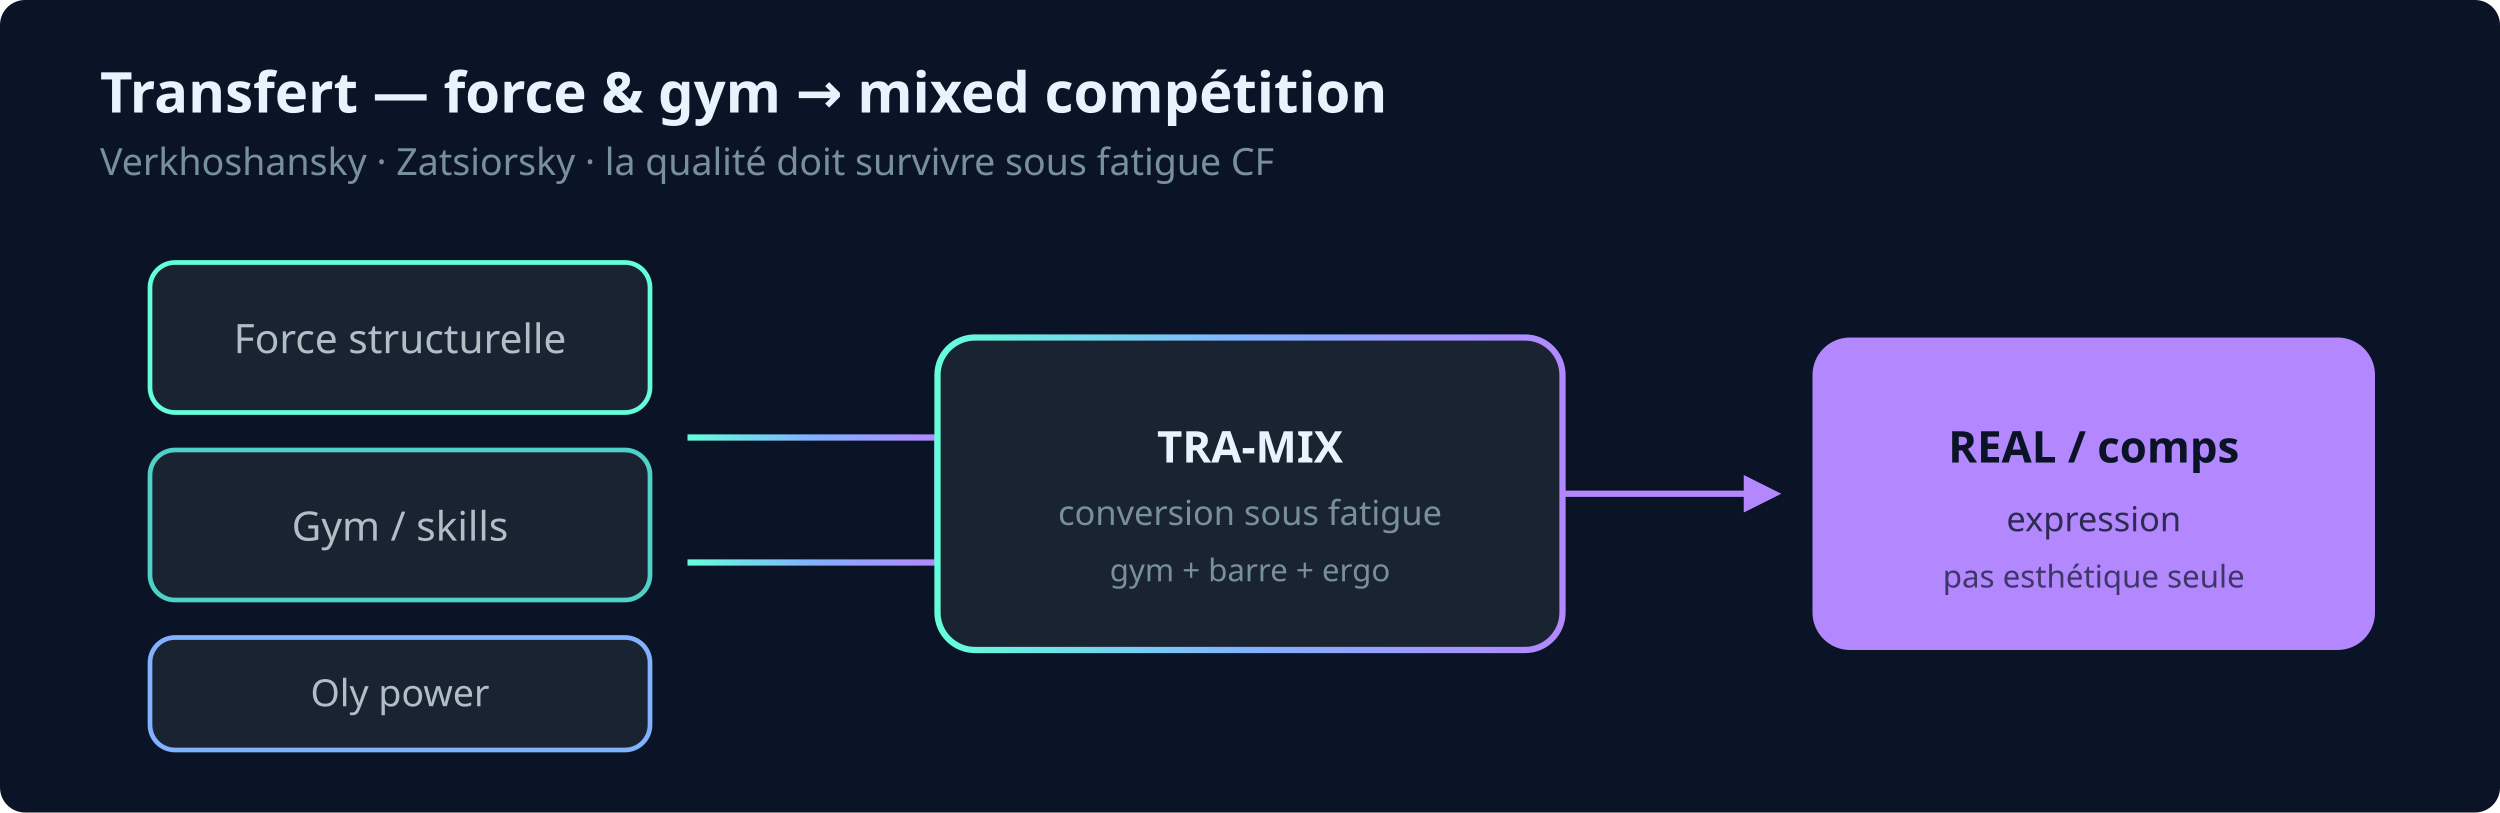
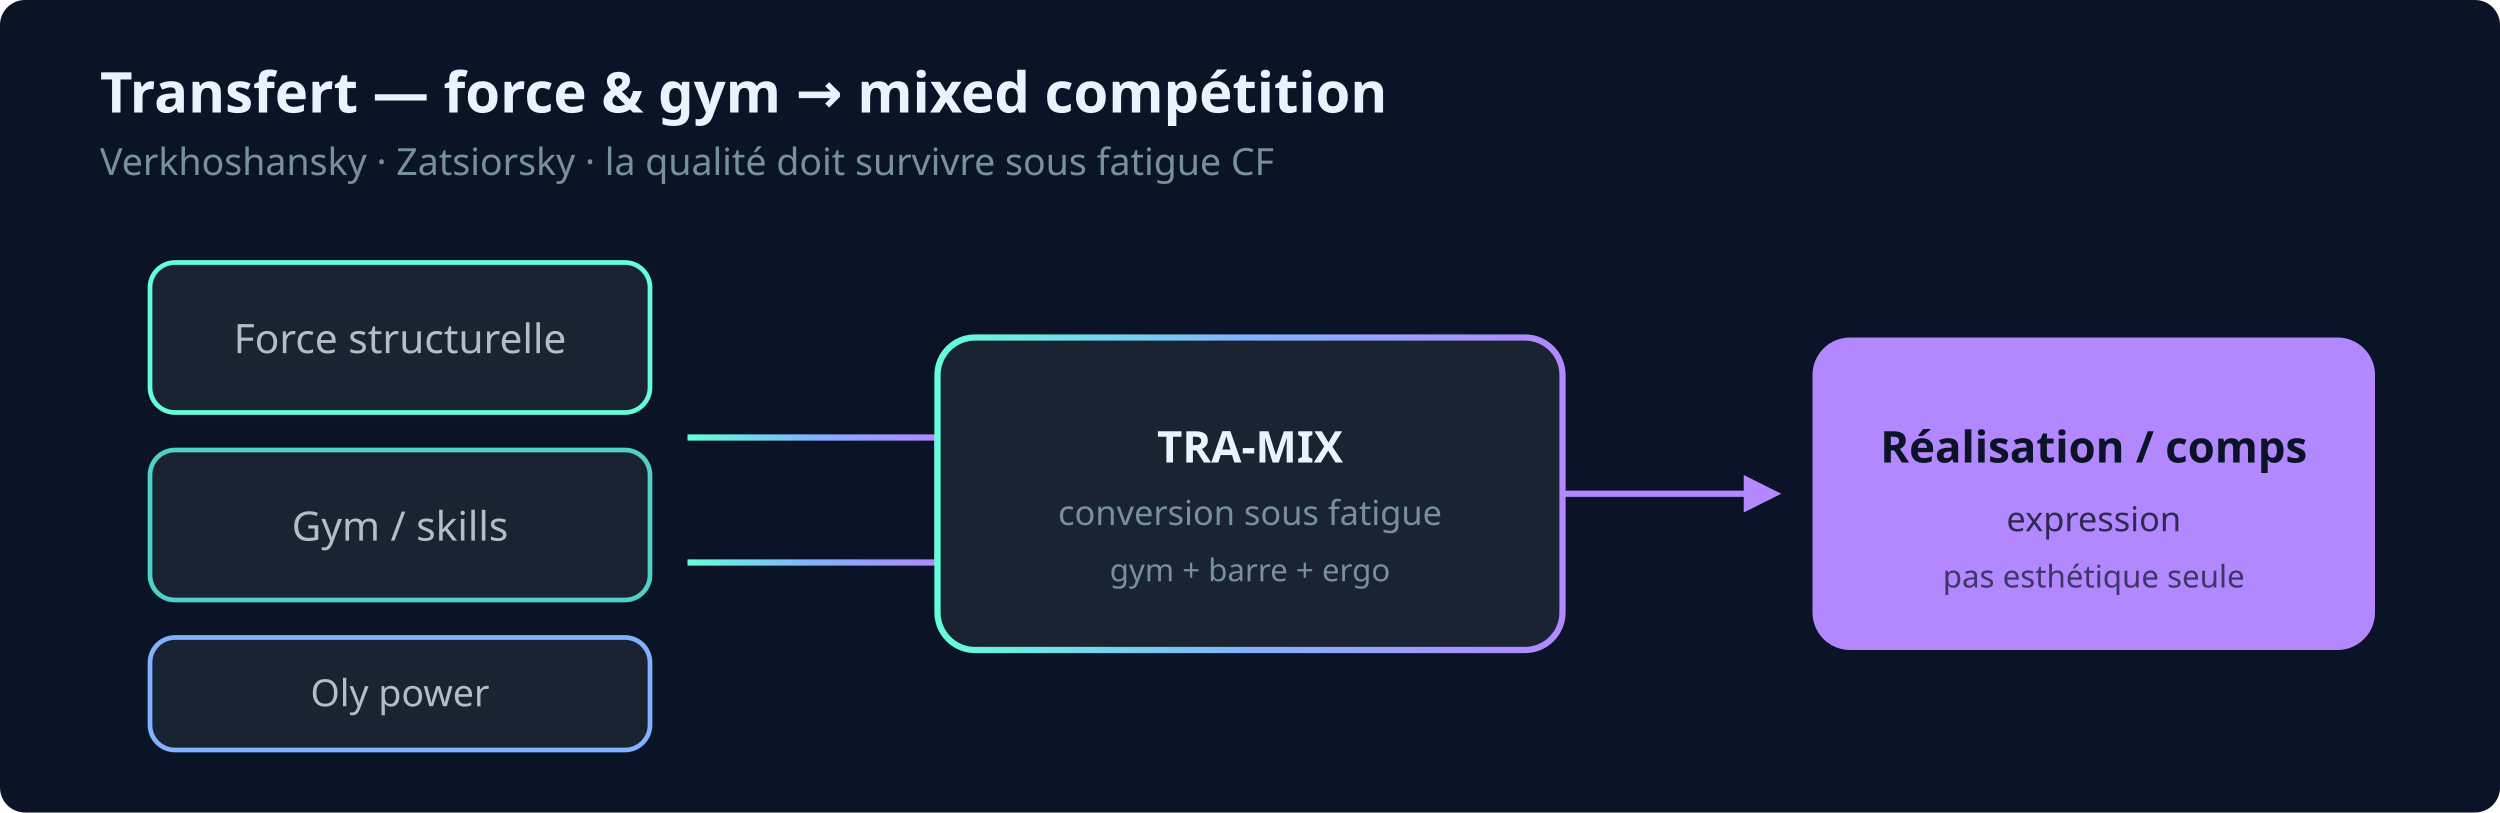
<svg xmlns="http://www.w3.org/2000/svg" viewBox="0 0 800 260" role="img" aria-label="Transfert force spéciale">
  <defs>
    <linearGradient id="flow" x1="0" y1="0" x2="1" y2="0">
      <stop offset="0%" stop-color="#64ffda" />
      <stop offset="50%" stop-color="#82b1ff" />
      <stop offset="100%" stop-color="#b388ff" />
    </linearGradient>
    <style>
      .t { font-family: Syne, 'DM Sans', system-ui, sans-serif; fill: #e8f4fd; }
      .m { font-family: 'DM Sans', system-ui, sans-serif; fill: #78909c; }
      .l { font-family: 'DM Sans', system-ui, sans-serif; fill: #b0bec5; }
    </style>
  </defs>
  <rect width="800" height="260" rx="8" fill="#0b1426" />
  <text class="t" x="32" y="36" font-size="18" font-weight="700">Transfert — force &amp; gym → mixed compétition</text>
  <text class="m" x="32" y="56" font-size="12">Verkhoshansky · Zatsiorsky · la qualité doit survivre sous fatigue CF</text>
  <rect x="48" y="84" width="160" height="48" rx="8" fill="#1a2332" stroke="#64ffda" stroke-width="1.5" />
  <text class="l" x="128" y="113" font-size="13" text-anchor="middle">Force structurelle</text>
  <rect x="48" y="144" width="160" height="48" rx="8" fill="#1a2332" stroke="#4fd1c7" stroke-width="1.5" />
  <text class="l" x="128" y="173" font-size="13" text-anchor="middle">Gym / skills</text>
  <rect x="48" y="204" width="160" height="36" rx="8" fill="#1a2332" stroke="#82b1ff" stroke-width="1.5" />
  <text class="l" x="128" y="226" font-size="12" text-anchor="middle">Oly power</text>
  <path d="M220 140 L300 140 L300 180 L220 180" fill="none" stroke="url(#flow)" stroke-width="2" />
  <rect x="300" y="108" width="200" height="100" rx="12" fill="#1a2332" stroke="url(#flow)" stroke-width="2" />
  <text class="t" x="400" y="148" font-size="14" font-weight="700" text-anchor="middle">TRA-MIX</text>
  <text class="m" x="400" y="168" font-size="11" text-anchor="middle">conversion sous fatigue</text>
  <text class="m" x="400" y="186" font-size="10" text-anchor="middle">gym + barre + ergo</text>
  <path d="M500 158 L560 158" stroke="#b388ff" stroke-width="2" />
  <polygon points="558,152 570,158 558,164" fill="#b388ff" />
  <rect x="580" y="108" width="180" height="100" rx="12" fill="#b388ff" />
-   <text x="670" y="148" font-size="14" font-weight="700" text-anchor="middle" font-family="Syne, DM Sans, system-ui, sans-serif" fill="#0b1426">REAL / comps</text>
+   <text x="670" y="148" font-size="14" font-weight="700" text-anchor="middle" font-family="Syne, DM Sans, system-ui, sans-serif" fill="#0b1426">Réalisation / comps</text>
  <text x="670" y="170" font-size="11" text-anchor="middle" font-family="DM Sans, system-ui, sans-serif" fill="#0b1426" opacity="0.8">expression</text>
  <text x="670" y="188" font-size="10" text-anchor="middle" font-family="DM Sans, system-ui, sans-serif" fill="#0b1426" opacity="0.7">pas esthétique seule</text>
</svg>
